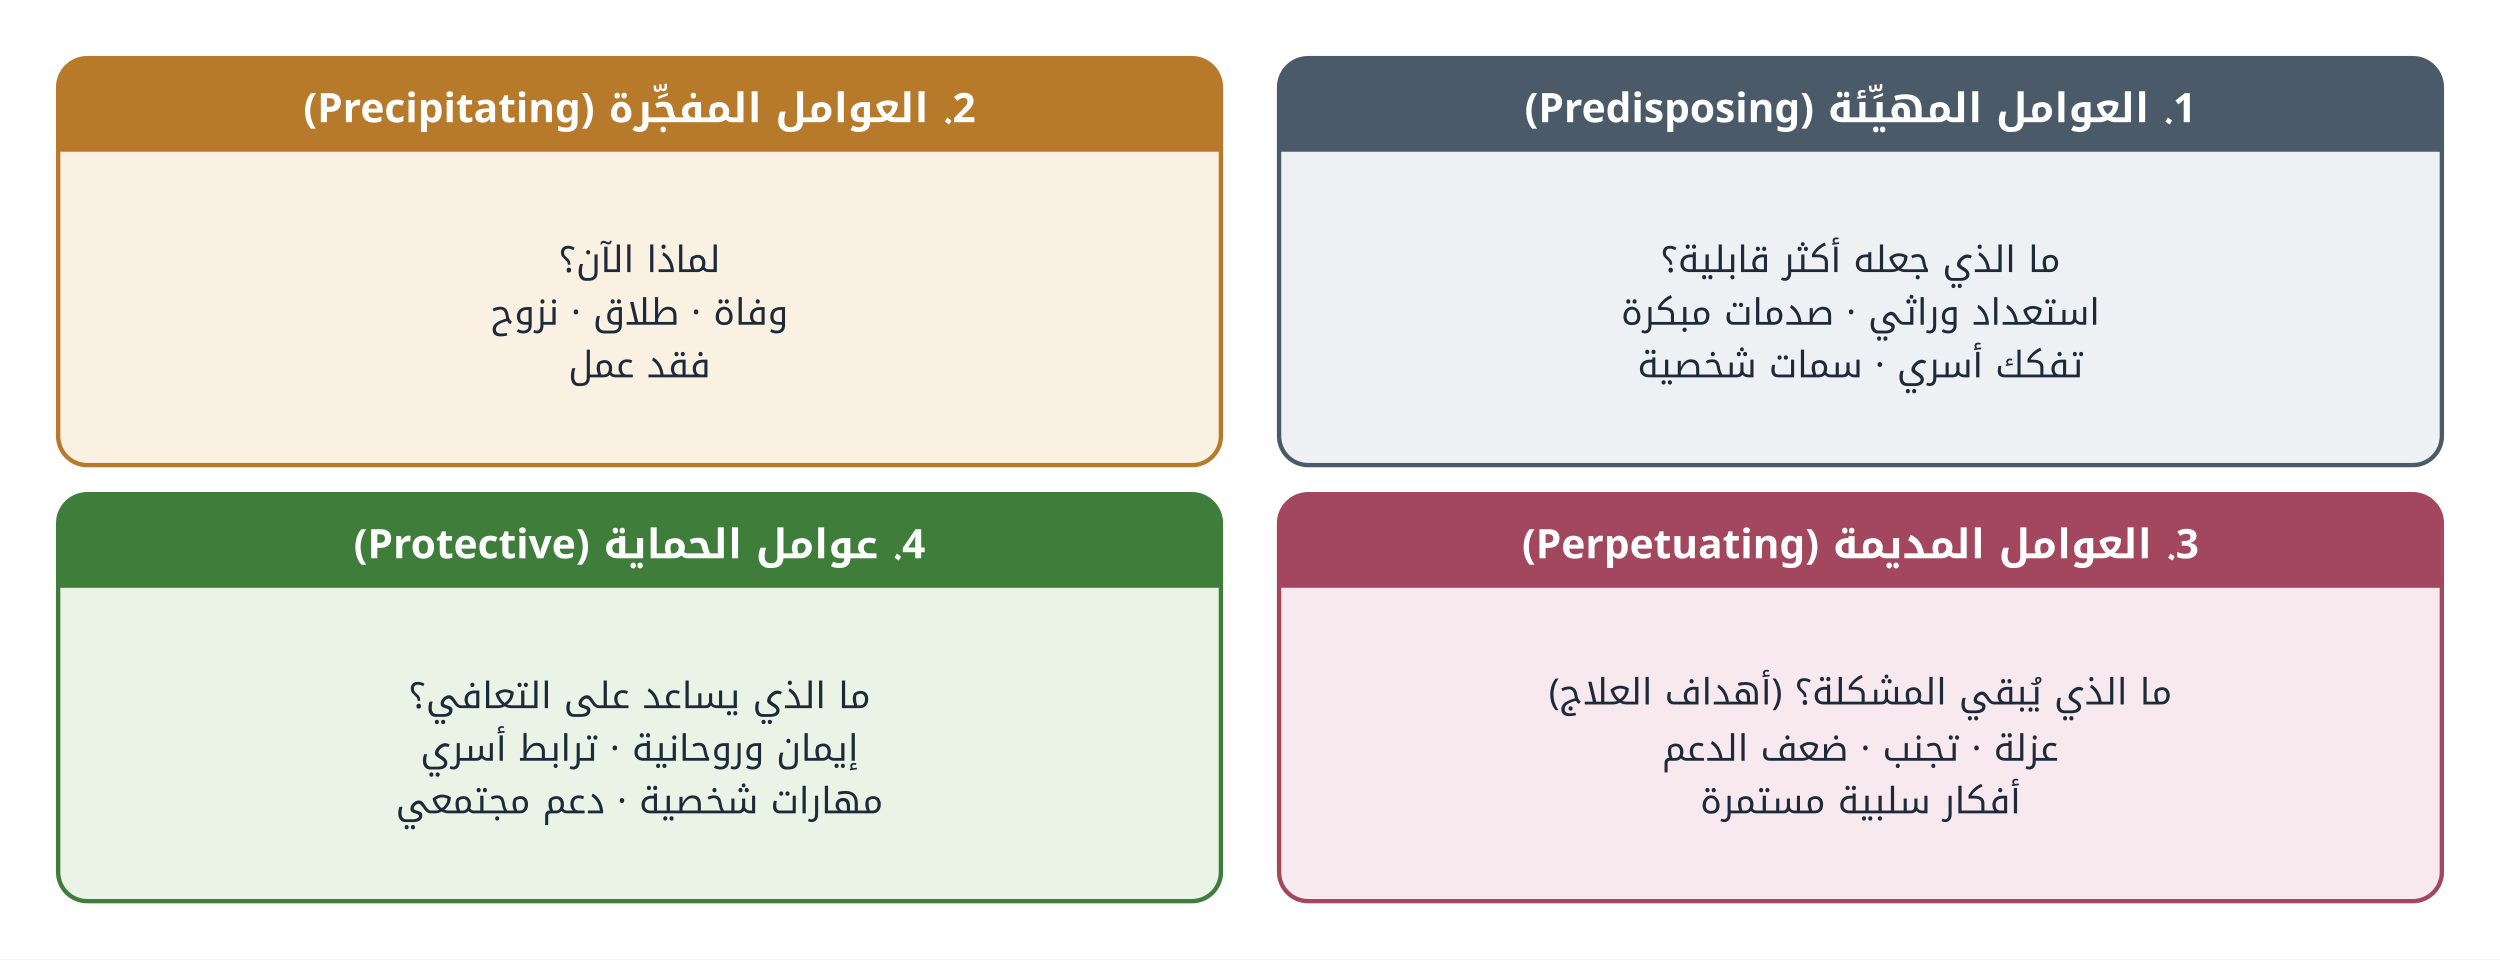
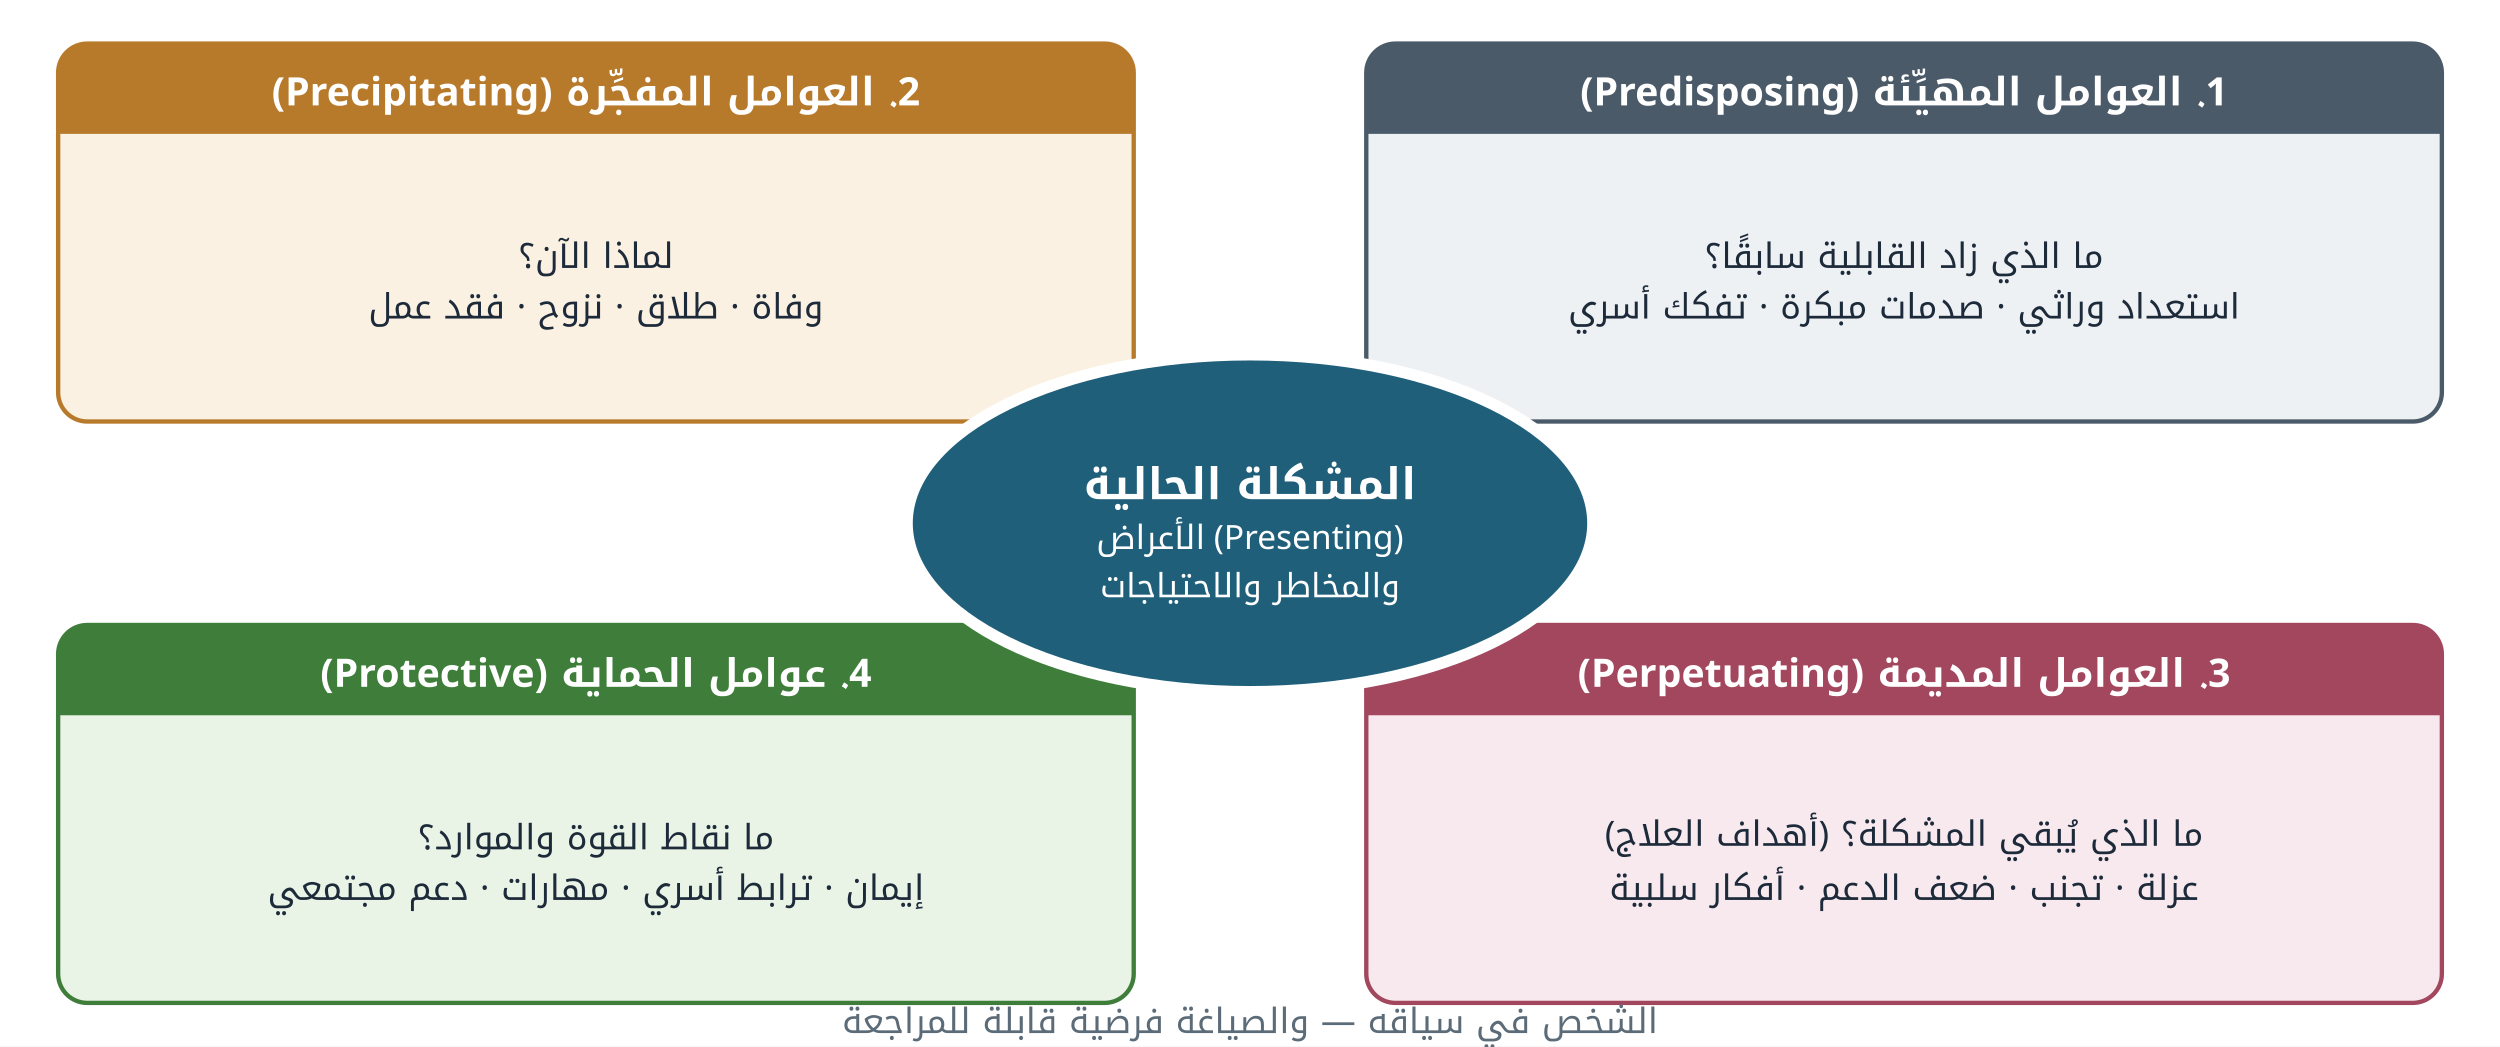
- <svg xmlns="http://www.w3.org/2000/svg" viewBox="0 0 860 330" width="860" height="330" role="img">
+ <svg xmlns="http://www.w3.org/2000/svg" viewBox="0 0 860 360" width="860" height="360" role="img">
  <defs>
    <marker id="arr" viewBox="0 0 10 10" refX="9" refY="5" markerWidth="7" markerHeight="7" orient="auto-start-reverse">
      <path d="M0,0 L10,5 L0,10 z" fill="#5b6b78" />
    </marker>
  </defs>
-   <rect width="860" height="330" fill="#ffffff" />
-   <rect x="440" y="20" width="400" height="140" rx="10" fill="#eef1f4" stroke="#4a5a68" stroke-width="1.5" />
-   <path d="M440,52.2 v-22.2 a10,10 0 0 1 10,-10 h380 a10,10 0 0 1 10,10 v22.2 z" fill="#4a5a68" />
-   <text x="640.0" y="37.1" font-size="14" fill="#ffffff" font-weight="700" text-anchor="middle" dominant-baseline="middle" direction="rtl" font-family="'Noto Kufi Arabic', 'Noto Naskh Arabic', sans-serif">1. العوامل المهيِّئة (Predisposing)</text>
-   <text x="640.0" y="88.0" font-size="12.5" fill="#1d2a3a" font-weight="400" text-anchor="middle" dominant-baseline="middle" direction="rtl" font-family="'Noto Kufi Arabic', 'Noto Naskh Arabic', sans-serif">ما الذي جعله أكثر قابلية؟</text>
-   <text x="640.0" y="106.1" font-size="12.5" fill="#1d2a3a" font-weight="400" text-anchor="middle" dominant-baseline="middle" direction="rtl" font-family="'Noto Kufi Arabic', 'Noto Naskh Arabic', sans-serif">استعداد وراثي · صدمات مبكرة</text>
-   <text x="640.0" y="124.2" font-size="12.5" fill="#1d2a3a" font-weight="400" text-anchor="middle" dominant-baseline="middle" direction="rtl" font-family="'Noto Kufi Arabic', 'Noto Naskh Arabic', sans-serif">تفكك أسري · سمات شخصية</text>
-   <rect x="20" y="20" width="400" height="140" rx="10" fill="#fbf1e2" stroke="#b7792a" stroke-width="1.5" />
-   <path d="M20,52.2 v-22.2 a10,10 0 0 1 10,-10 h380 a10,10 0 0 1 10,10 v22.2 z" fill="#b7792a" />
-   <text x="220.0" y="37.1" font-size="14" fill="#ffffff" font-weight="700" text-anchor="middle" dominant-baseline="middle" direction="rtl" font-family="'Noto Kufi Arabic', 'Noto Naskh Arabic', sans-serif">2. العوامل المفجِّرة (Precipitating)</text>
-   <text x="220.0" y="88.0" font-size="12.5" fill="#1d2a3a" font-weight="400" text-anchor="middle" dominant-baseline="middle" direction="rtl" font-family="'Noto Kufi Arabic', 'Noto Naskh Arabic', sans-serif">لماذا الآن؟</text>
-   <text x="220.0" y="106.1" font-size="12.5" fill="#1d2a3a" font-weight="400" text-anchor="middle" dominant-baseline="middle" direction="rtl" font-family="'Noto Kufi Arabic', 'Noto Naskh Arabic', sans-serif">وفاة · طلاق · نزوح</text>
-   <text x="220.0" y="124.2" font-size="12.5" fill="#1d2a3a" font-weight="400" text-anchor="middle" dominant-baseline="middle" direction="rtl" font-family="'Noto Kufi Arabic', 'Noto Naskh Arabic', sans-serif">فقد عمل</text>
-   <rect x="440" y="170" width="400" height="140" rx="10" fill="#f8e9ee" stroke="#a2475e" stroke-width="1.5" />
-   <path d="M440,202.2 v-22.2 a10,10 0 0 1 10,-10 h380 a10,10 0 0 1 10,10 v22.2 z" fill="#a2475e" />
-   <text x="640.0" y="187.1" font-size="14" fill="#ffffff" font-weight="700" text-anchor="middle" dominant-baseline="middle" direction="rtl" font-family="'Noto Kufi Arabic', 'Noto Naskh Arabic', sans-serif">3. العوامل المديمة (Perpetuating)</text>
-   <text x="640.0" y="238.0" font-size="12.5" fill="#1d2a3a" font-weight="400" text-anchor="middle" dominant-baseline="middle" direction="rtl" font-family="'Noto Kufi Arabic', 'Noto Naskh Arabic', sans-serif">ما الذي يُبقي المشكلة؟ (أهداف العلاج)</text>
-   <text x="640.0" y="256.1" font-size="12.5" fill="#1d2a3a" font-weight="400" text-anchor="middle" dominant-baseline="middle" direction="rtl" font-family="'Noto Kufi Arabic', 'Noto Naskh Arabic', sans-serif">عزلة · تجنب · ضعف الدعم</text>
-   <text x="640.0" y="274.2" font-size="12.5" fill="#1d2a3a" font-weight="400" text-anchor="middle" dominant-baseline="middle" direction="rtl" font-family="'Noto Kufi Arabic', 'Noto Naskh Arabic', sans-serif">أفكار سلبية مستمرة</text>
-   <rect x="20" y="170" width="400" height="140" rx="10" fill="#e9f4e7" stroke="#3f7d3a" stroke-width="1.5" />
-   <path d="M20,202.2 v-22.2 a10,10 0 0 1 10,-10 h380 a10,10 0 0 1 10,10 v22.2 z" fill="#3f7d3a" />
-   <text x="220.0" y="187.1" font-size="14" fill="#ffffff" font-weight="700" text-anchor="middle" dominant-baseline="middle" direction="rtl" font-family="'Noto Kufi Arabic', 'Noto Naskh Arabic', sans-serif">4. عوامل الحماية (Protective)</text>
-   <text x="220.0" y="238.0" font-size="12.5" fill="#1d2a3a" font-weight="400" text-anchor="middle" dominant-baseline="middle" direction="rtl" font-family="'Noto Kufi Arabic', 'Noto Naskh Arabic', sans-serif">ما الذي يساعد على التعافي؟</text>
-   <text x="220.0" y="256.1" font-size="12.5" fill="#1d2a3a" font-weight="400" text-anchor="middle" dominant-baseline="middle" direction="rtl" font-family="'Noto Kufi Arabic', 'Noto Naskh Arabic', sans-serif">إيمان وروحانية · ترابط أسري</text>
-   <text x="220.0" y="274.2" font-size="12.5" fill="#1d2a3a" font-weight="400" text-anchor="middle" dominant-baseline="middle" direction="rtl" font-family="'Noto Kufi Arabic', 'Noto Naskh Arabic', sans-serif">مهارات شخصية · دعم مجتمعي</text>
+   <rect width="860" height="360" fill="#ffffff" />
+   <rect x="470" y="15" width="370" height="130" rx="10" fill="#eef1f4" stroke="#4a5a68" stroke-width="1.5" />
+   <path d="M470,46.05 v-21.05 a10,10 0 0 1 10,-10 h350 a10,10 0 0 1 10,10 v21.05 z" fill="#4a5a68" />
+   <text x="655.0" y="31.5" font-size="13.5" fill="#ffffff" font-weight="700" text-anchor="middle" dominant-baseline="middle" direction="rtl" font-family="'Noto Kufi Arabic', 'Noto Naskh Arabic', sans-serif">1. العوامل المهيِّئة (Predisposing)</text>
+   <text x="655.0" y="86.8" font-size="12" fill="#1d2a3a" font-weight="400" text-anchor="middle" dominant-baseline="middle" direction="rtl" font-family="'Noto Kufi Arabic', 'Noto Naskh Arabic', sans-serif">ما الذي زاد القابلية سابقًا؟</text>
+   <text x="655.0" y="104.2" font-size="12" fill="#1d2a3a" font-weight="400" text-anchor="middle" dominant-baseline="middle" direction="rtl" font-family="'Noto Kufi Arabic', 'Noto Naskh Arabic', sans-serif">استعداد وراثي · صدمات مبكرة · تفكك أسري</text>
+   <rect x="20" y="15" width="370" height="130" rx="10" fill="#fbf1e2" stroke="#b7792a" stroke-width="1.5" />
+   <path d="M20,46.05 v-21.05 a10,10 0 0 1 10,-10 h350 a10,10 0 0 1 10,10 v21.05 z" fill="#b7792a" />
+   <text x="205.0" y="31.5" font-size="13.5" fill="#ffffff" font-weight="700" text-anchor="middle" dominant-baseline="middle" direction="rtl" font-family="'Noto Kufi Arabic', 'Noto Naskh Arabic', sans-serif">2. العوامل المفجِّرة (Precipitating)</text>
+   <text x="205.0" y="86.8" font-size="12" fill="#1d2a3a" font-weight="400" text-anchor="middle" dominant-baseline="middle" direction="rtl" font-family="'Noto Kufi Arabic', 'Noto Naskh Arabic', sans-serif">لماذا الآن؟</text>
+   <text x="205.0" y="104.2" font-size="12" fill="#1d2a3a" font-weight="400" text-anchor="middle" dominant-baseline="middle" direction="rtl" font-family="'Noto Kufi Arabic', 'Noto Naskh Arabic', sans-serif">وفاة · طلاق · نزوح · فقد عمل</text>
+   <rect x="470" y="215" width="370" height="130" rx="10" fill="#f8e9ee" stroke="#a2475e" stroke-width="1.5" />
+   <path d="M470,246.05 v-21.05 a10,10 0 0 1 10,-10 h350 a10,10 0 0 1 10,10 v21.05 z" fill="#a2475e" />
+   <text x="655.0" y="231.5" font-size="13.5" fill="#ffffff" font-weight="700" text-anchor="middle" dominant-baseline="middle" direction="rtl" font-family="'Noto Kufi Arabic', 'Noto Naskh Arabic', sans-serif">3. العوامل المديمة (Perpetuating)</text>
+   <text x="655.0" y="286.8" font-size="12" fill="#1d2a3a" font-weight="400" text-anchor="middle" dominant-baseline="middle" direction="rtl" font-family="'Noto Kufi Arabic', 'Noto Naskh Arabic', sans-serif">ما الذي يُبقي المشكلة؟ (أهداف العلاج)</text>
+   <text x="655.0" y="304.2" font-size="12" fill="#1d2a3a" font-weight="400" text-anchor="middle" dominant-baseline="middle" direction="rtl" font-family="'Noto Kufi Arabic', 'Noto Naskh Arabic', sans-serif">عزلة · تجنب · ضعف الدعم · أفكار سلبية</text>
+   <rect x="20" y="215" width="370" height="130" rx="10" fill="#e9f4e7" stroke="#3f7d3a" stroke-width="1.5" />
+   <path d="M20,246.05 v-21.05 a10,10 0 0 1 10,-10 h350 a10,10 0 0 1 10,10 v21.05 z" fill="#3f7d3a" />
+   <text x="205.0" y="231.5" font-size="13.5" fill="#ffffff" font-weight="700" text-anchor="middle" dominant-baseline="middle" direction="rtl" font-family="'Noto Kufi Arabic', 'Noto Naskh Arabic', sans-serif">4. عوامل الحماية (Protective)</text>
+   <text x="205.0" y="286.8" font-size="12" fill="#1d2a3a" font-weight="400" text-anchor="middle" dominant-baseline="middle" direction="rtl" font-family="'Noto Kufi Arabic', 'Noto Naskh Arabic', sans-serif">ما نقاط القوة والموارد؟</text>
+   <text x="205.0" y="304.2" font-size="12" fill="#1d2a3a" font-weight="400" text-anchor="middle" dominant-baseline="middle" direction="rtl" font-family="'Noto Kufi Arabic', 'Noto Naskh Arabic', sans-serif">إيمان · ترابط أسري · مهارات · دعم مجتمعي</text>
+   <ellipse cx="430" cy="180" rx="118" ry="58" fill="#1f5f7a" stroke="#fff" stroke-width="4" />
+   <text x="430" y="165.0" font-size="15" fill="#fff" font-weight="700" text-anchor="middle" dominant-baseline="middle" direction="rtl" font-family="'Noto Kufi Arabic', 'Noto Naskh Arabic', sans-serif">المشكلة الحالية</text>
+   <text x="430" y="183.7" font-size="11.5" fill="#fff" font-weight="400" text-anchor="middle" dominant-baseline="middle" direction="rtl" font-family="'Noto Kufi Arabic', 'Noto Naskh Arabic', sans-serif">(Presenting) الأعراض</text>
+   <text x="430" y="200.3" font-size="11.5" fill="#fff" font-weight="400" text-anchor="middle" dominant-baseline="middle" direction="rtl" font-family="'Noto Kufi Arabic', 'Noto Naskh Arabic', sans-serif">والمخاطر والاحتياجات</text>
+   <text x="430" y="350.0" font-size="12" fill="#5b6b78" font-weight="400" text-anchor="middle" dominant-baseline="middle" direction="rtl" font-family="'Noto Kufi Arabic', 'Noto Naskh Arabic', sans-serif">الشخص في سياقه — والصياغة فرضية قابلة للمراجعة</text>
</svg>
